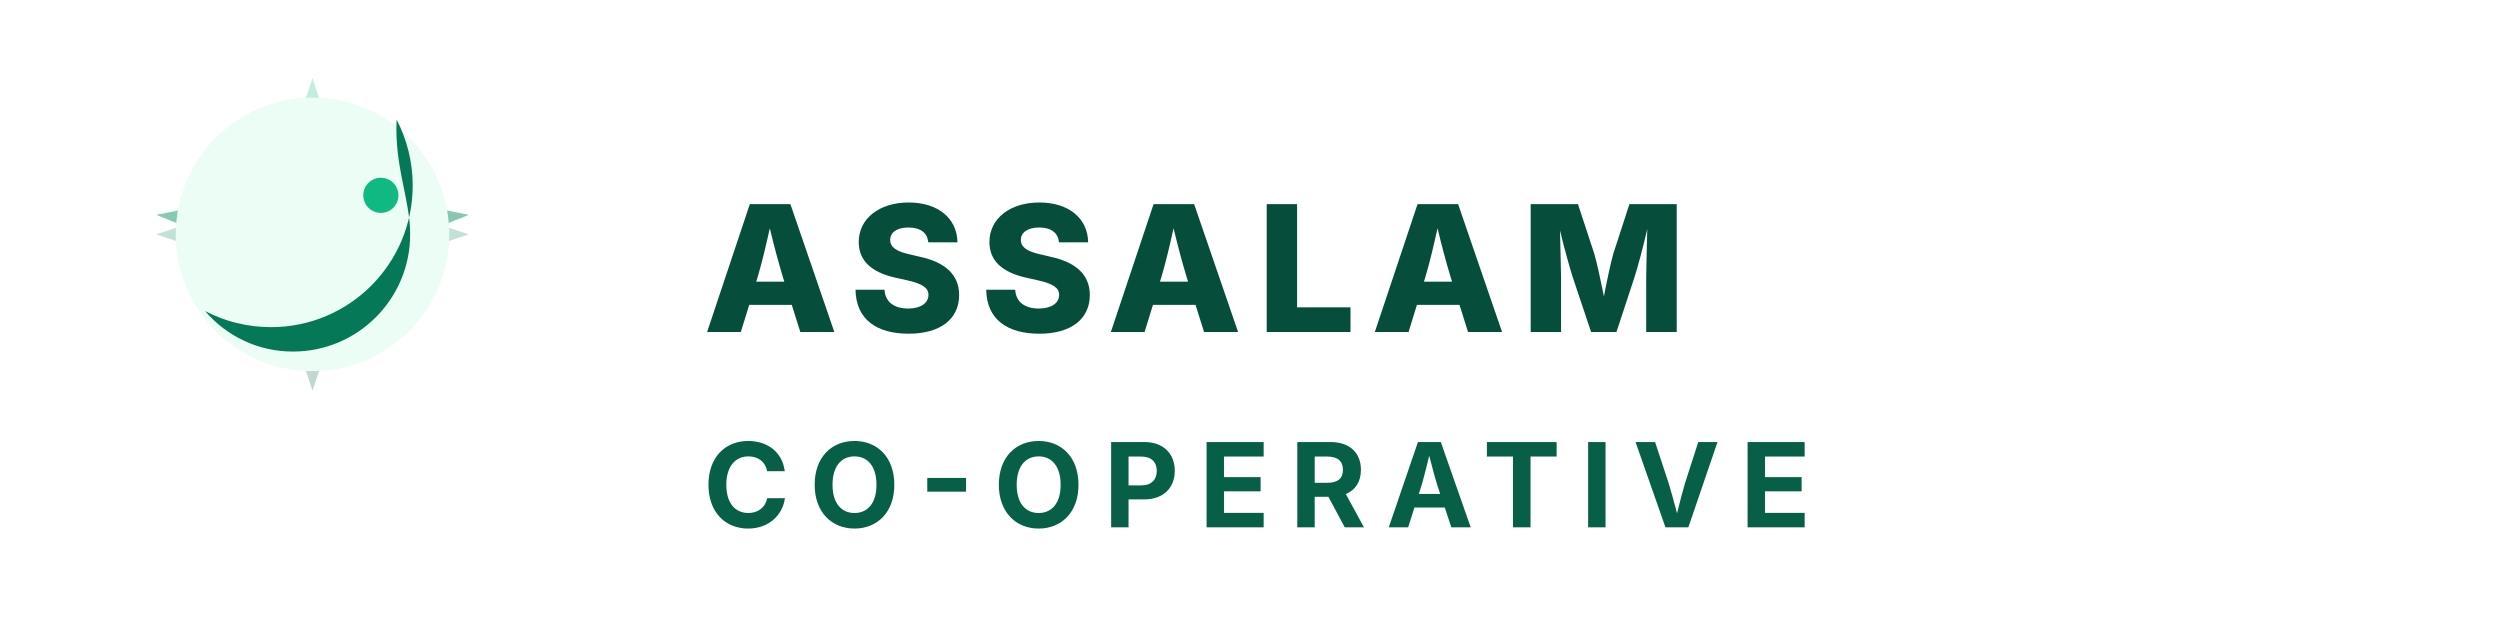
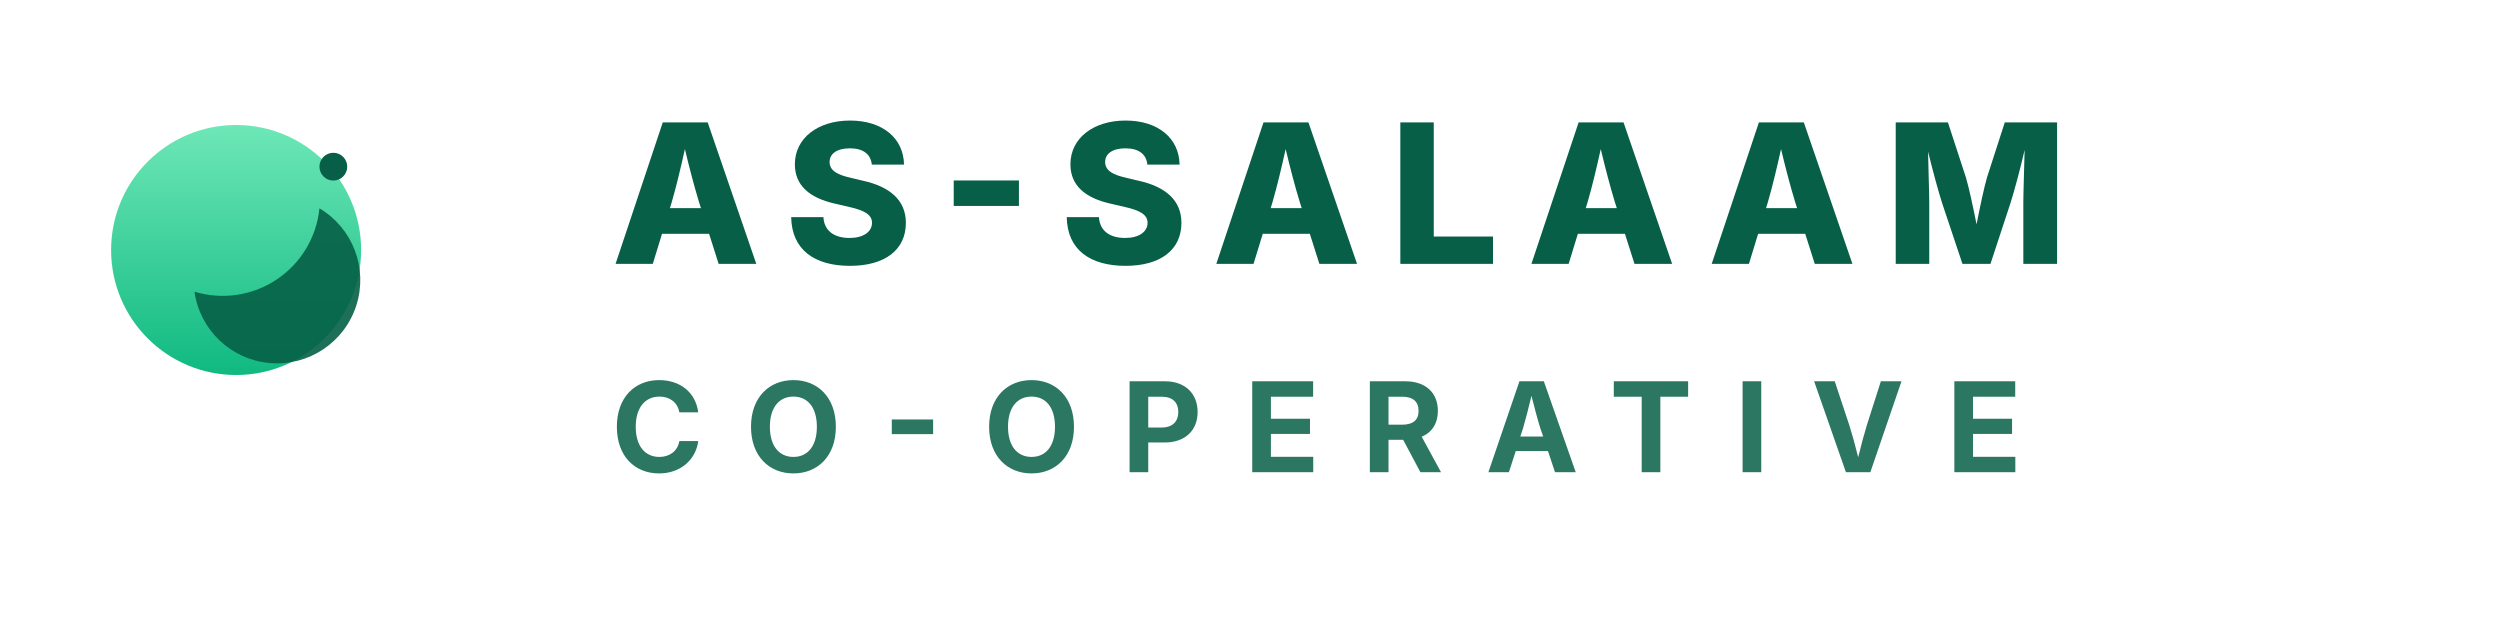
- <svg xmlns="http://www.w3.org/2000/svg" width="256" height="64" viewBox="0 0 256 64" fill="none" role="img" aria-labelledby="title desc">
+ <svg xmlns="http://www.w3.org/2000/svg" width="360" height="90" viewBox="0 0 360 90" fill="none" role="img" aria-labelledby="title desc">
  <defs>
-     <linearGradient id="g" x1="0" y1="0" x2="0" y2="1">
-       <stop offset="0%" stop-color="#10B981" />
-       <stop offset="100%" stop-color="#065F46" />
+     <linearGradient id="g1" x1="0" y1="0" x2="0" y2="1">
+       <stop offset="0" stop-color="#6ee7b7" />
+       <stop offset="1" stop-color="#10b981" />
    </linearGradient>
  </defs>
-   <g transform="translate(8,8)">
-     <g transform="translate(0,0)">
-       <polygon points="24,0 28,12 40,16 28,20 24,32 20,20 8,16 20,12" fill="url(#g)" opacity="0.25" />
-       <polygon points="24,2 30,12 40,14 30,18 24,30 18,18 8,14 18,12" fill="url(#g)" opacity="0.5" />
-       <circle cx="24" cy="16" r="14" fill="#ECFDF5" />
-       <path d="M34 16c0 6.627-5.373 12-12 12-3.61 0-6.84-1.61-9-4.15 2.02 1.06 4.32 1.65 6.76 1.65 8.01 0 14.5-6.49 14.5-14.5 0-2.44-.6-4.74-1.65-6.76C32.39 9.16 34 12.39 34 16Z" fill="#047857" />
-       <circle cx="31" cy="12" r="1.8" fill="#10B981" />
-     </g>
+   <g transform="translate(16,18)">
+     <circle cx="18" cy="18" r="18" fill="url(#g1)" />
+     <path d="M30 12a12 12 0 1 1-18 12 14 14 0 0 0 18-12z" fill="#065f46" opacity=".9" />
+     <circle cx="32" cy="6" r="2" fill="#065f46" />
  </g>
-   <g transform="translate(72,16)">
-     <text x="0" y="18" font-family="Inter,Segoe UI,Roboto,Helvetica,Arial,sans-serif" font-size="18" font-weight="800" fill="#064E3B" letter-spacing="1.5">ASSALAM</text>
-     <text x="0" y="38" font-family="Inter,Segoe UI,Roboto,Helvetica,Arial,sans-serif" font-size="12" font-weight="700" fill="#065F46" letter-spacing="2">CO-OPERATIVE</text>
+   <g fill="#065f46" font-family="Inter,Segoe UI,Roboto,Helvetica,Arial,sans-serif" font-weight="800" letter-spacing="4">
+     <text x="88" y="38" font-size="28">AS-SALAAM</text>
+     <text x="88" y="68" font-size="18" font-weight="700" letter-spacing="6" opacity="0.85">CO-OPERATIVE</text>
  </g>
</svg>
